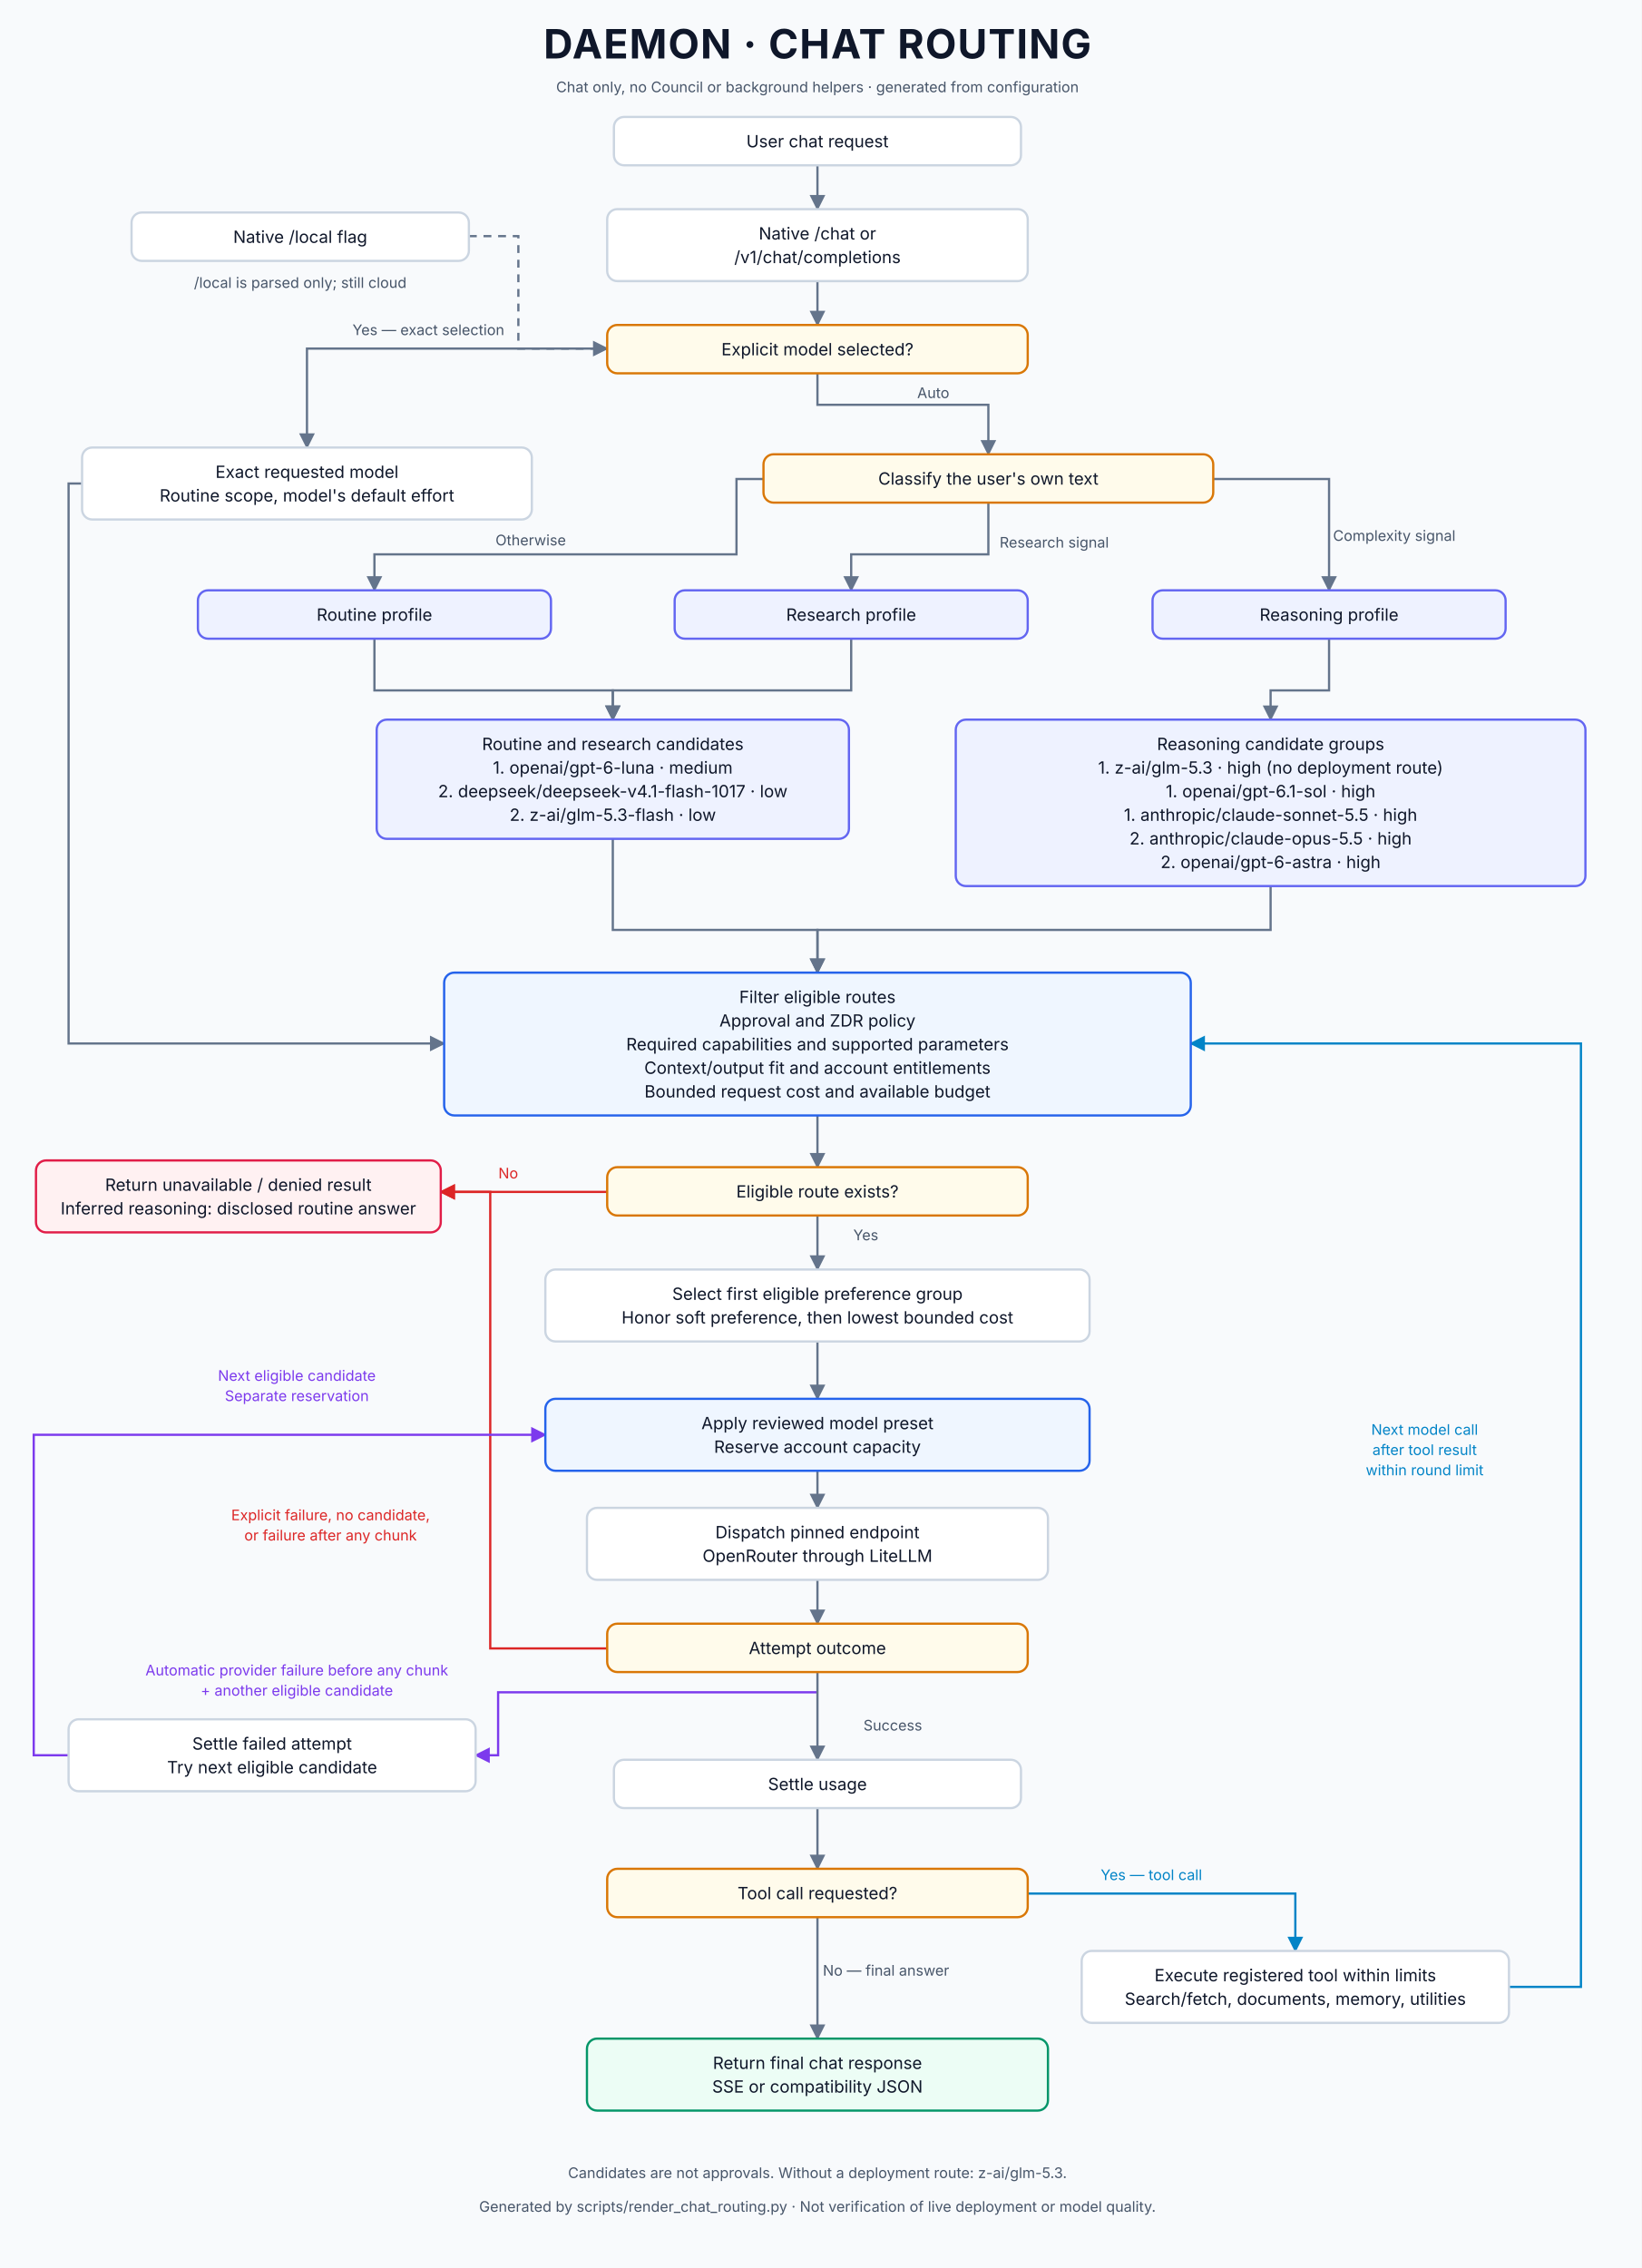
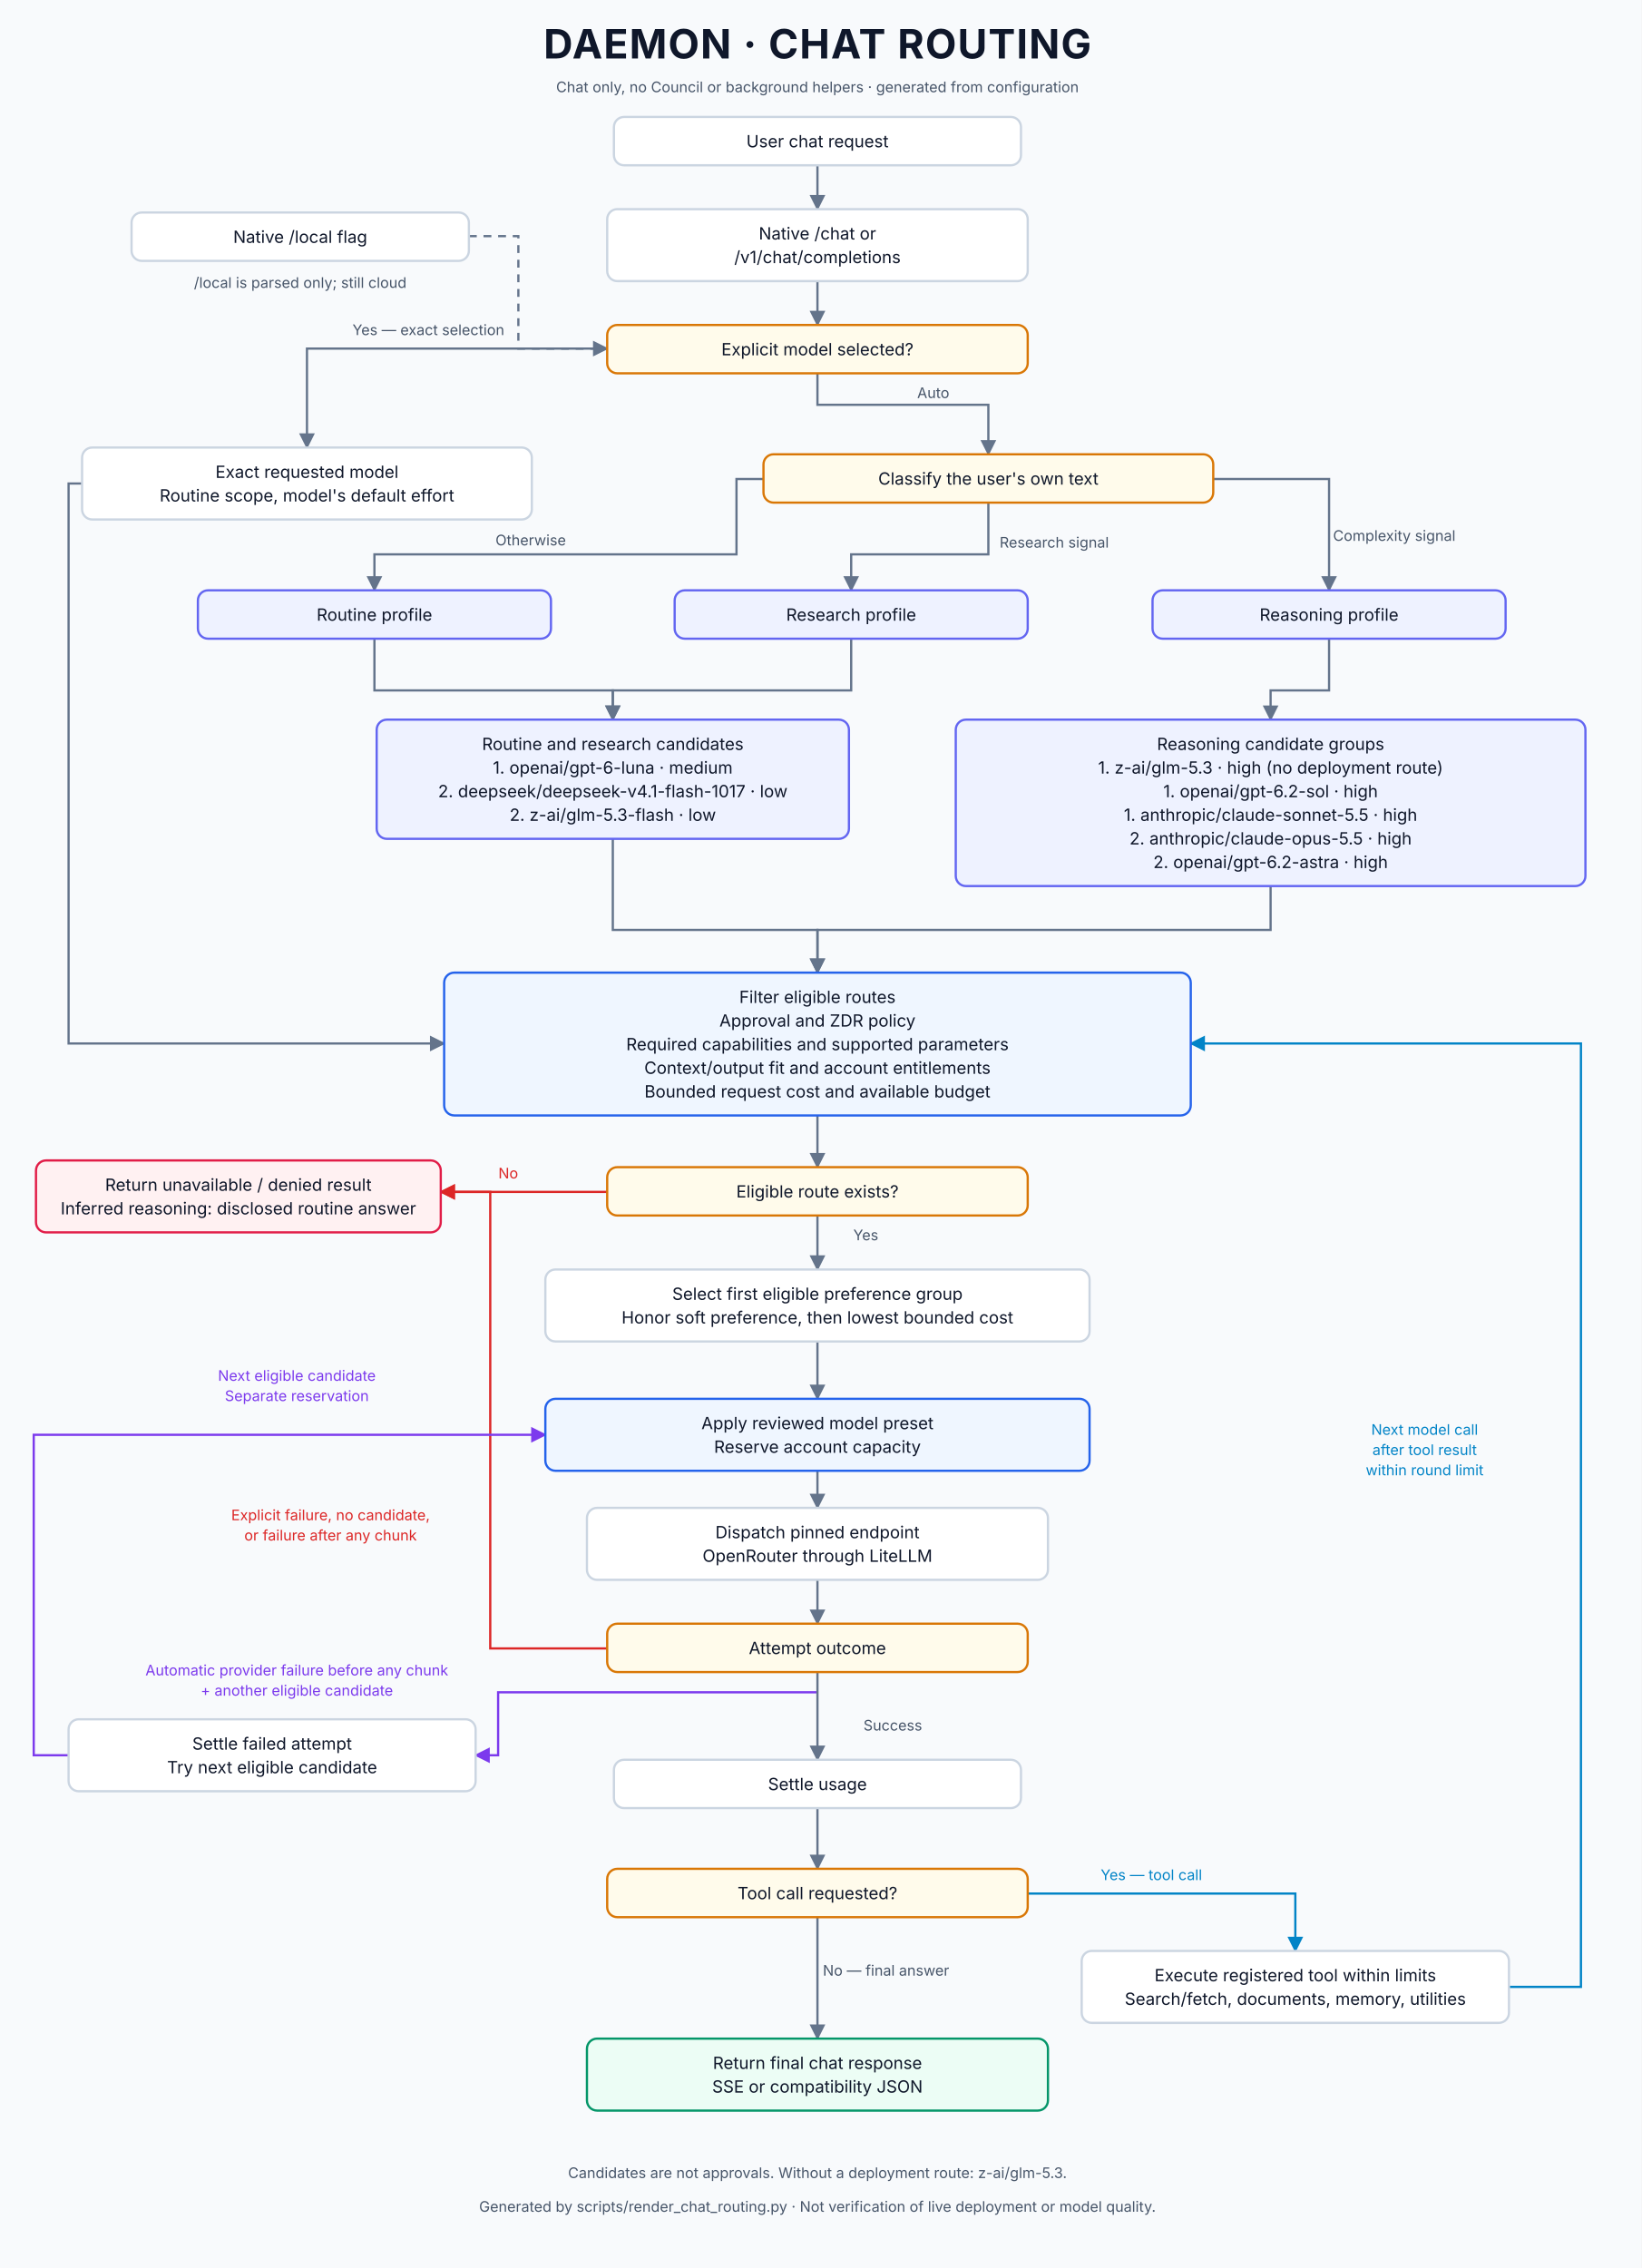
<svg xmlns="http://www.w3.org/2000/svg" viewBox="0 0 1460 2017" width="1460" height="2017" font-family="Inter, 'Segoe UI', Helvetica, Arial, sans-serif" role="img" aria-label="Daemon chat routing">
  <defs>
    <marker id="a-grey" viewBox="0 0 10 10" refX="9" refY="5" markerWidth="7" markerHeight="7" orient="auto-start-reverse">
      <path d="M0,0 L10,5 L0,10 z" fill="#64748b" />
    </marker>
    <marker id="a-red" viewBox="0 0 10 10" refX="9" refY="5" markerWidth="7" markerHeight="7" orient="auto-start-reverse">
      <path d="M0,0 L10,5 L0,10 z" fill="#dc2626" />
    </marker>
    <marker id="a-violet" viewBox="0 0 10 10" refX="9" refY="5" markerWidth="7" markerHeight="7" orient="auto-start-reverse">
      <path d="M0,0 L10,5 L0,10 z" fill="#7c3aed" />
    </marker>
    <marker id="a-blue" viewBox="0 0 10 10" refX="9" refY="5" markerWidth="7" markerHeight="7" orient="auto-start-reverse">
      <path d="M0,0 L10,5 L0,10 z" fill="#0284c7" />
    </marker>
  </defs>
  <rect width="1460" height="2017" fill="#f8fafc" />
  <text x="727" y="52" text-anchor="middle" font-size="36" font-weight="700" fill="#0f172a" letter-spacing="1">DAEMON · CHAT ROUTING</text>
  <text x="727" y="82" text-anchor="middle" font-size="13" fill="#475569">Chat only, no Council or background helpers · generated from configuration</text>
  <polyline points="727,147 727,186" fill="none" stroke="#64748b" stroke-width="2" marker-end="url(#a-grey)" />
  <polyline points="727,250 727,289" fill="none" stroke="#64748b" stroke-width="2" marker-end="url(#a-grey)" />
  <polyline points="417,210 461,210 461,310 540,310" fill="none" stroke="#64748b" stroke-width="2" stroke-dasharray="7 6" marker-end="url(#a-grey)" />
  <text x="267" y="256" text-anchor="middle" font-size="13" fill="#475569">/local is parsed only; still cloud</text>
  <polyline points="540,310 273,310 273,398" fill="none" stroke="#64748b" stroke-width="2" marker-end="url(#a-grey)" />
  <text x="381" y="298" text-anchor="middle" font-size="13" fill="#475569">Yes — exact selection</text>
  <polyline points="727,332 727,360 879,360 879,404" fill="none" stroke="#64748b" stroke-width="2" marker-end="url(#a-grey)" />
  <text x="830" y="354" text-anchor="middle" font-size="13" fill="#475569">Auto</text>
  <polyline points="679,426 655,426 655,493 333,493 333,525" fill="none" stroke="#64748b" stroke-width="2" marker-end="url(#a-grey)" />
  <text x="472" y="485" text-anchor="middle" font-size="13" fill="#475569">Otherwise</text>
  <polyline points="879,447 879,493 757,493 757,525" fill="none" stroke="#64748b" stroke-width="2" marker-end="url(#a-grey)" />
  <text x="889" y="487" text-anchor="start" font-size="13" fill="#475569">Research signal</text>
  <polyline points="1079,426 1182,426 1182,525" fill="none" stroke="#64748b" stroke-width="2" marker-end="url(#a-grey)" />
  <text x="1240" y="481" text-anchor="middle" font-size="13" fill="#475569">Complexity signal</text>
  <polyline points="333,568 333,614 545,614 545,640" fill="none" stroke="#64748b" stroke-width="2" marker-end="url(#a-grey)" />
  <polyline points="757,568 757,614 545,614 545,640" fill="none" stroke="#64748b" stroke-width="2" marker-end="url(#a-grey)" />
  <polyline points="545,746 545,827 727,827 727,865" fill="none" stroke="#64748b" stroke-width="2" marker-end="url(#a-grey)" />
  <polyline points="1182,568 1182,614 1130,614 1130,640" fill="none" stroke="#64748b" stroke-width="2" marker-end="url(#a-grey)" />
  <polyline points="1130,788 1130,827 727,827 727,865" fill="none" stroke="#64748b" stroke-width="2" marker-end="url(#a-grey)" />
  <polyline points="97,430 61,430 61,928 395,928" fill="none" stroke="#64748b" stroke-width="2" marker-end="url(#a-grey)" />
  <polyline points="727,992 727,1038" fill="none" stroke="#64748b" stroke-width="2" marker-end="url(#a-grey)" />
  <polyline points="540,1060 392,1060" fill="none" stroke="#dc2626" stroke-width="2" marker-end="url(#a-red)" />
  <text x="452" y="1048" text-anchor="middle" font-size="13" fill="#dc2626">No</text>
  <polyline points="727,1081 727,1129" fill="none" stroke="#64748b" stroke-width="2" marker-end="url(#a-grey)" />
  <text x="770" y="1103" text-anchor="middle" font-size="13" fill="#475569">Yes</text>
  <polyline points="727,1193 727,1244" fill="none" stroke="#64748b" stroke-width="2" marker-end="url(#a-grey)" />
  <polyline points="727,1308 727,1341" fill="none" stroke="#64748b" stroke-width="2" marker-end="url(#a-grey)" />
  <polyline points="727,1405 727,1444" fill="none" stroke="#64748b" stroke-width="2" marker-end="url(#a-grey)" />
  <polyline points="540,1466 436,1466 436,1060 392,1060" fill="none" stroke="#dc2626" stroke-width="2" marker-end="url(#a-red)" />
  <text x="294" y="1352" text-anchor="middle" font-size="13" fill="#dc2626">Explicit failure, no candidate,</text>
  <text x="294" y="1370" text-anchor="middle" font-size="13" fill="#dc2626">or failure after any chunk</text>
  <polyline points="727,1505 443,1505 443,1561 423,1561" fill="none" stroke="#7c3aed" stroke-width="2" marker-end="url(#a-violet)" />
  <text x="264" y="1490" text-anchor="middle" font-size="13" fill="#7c3aed">Automatic provider failure before any chunk</text>
  <text x="264" y="1508" text-anchor="middle" font-size="13" fill="#7c3aed">+ another eligible candidate</text>
  <polyline points="61,1561 30,1561 30,1276 485,1276" fill="none" stroke="#7c3aed" stroke-width="2" marker-end="url(#a-violet)" />
  <text x="264" y="1228" text-anchor="middle" font-size="13" fill="#7c3aed">Next eligible candidate</text>
  <text x="264" y="1246" text-anchor="middle" font-size="13" fill="#7c3aed">Separate reservation</text>
  <polyline points="727,1487 727,1565" fill="none" stroke="#64748b" stroke-width="2" marker-end="url(#a-grey)" />
  <text x="794" y="1539" text-anchor="middle" font-size="13" fill="#475569">Success</text>
  <polyline points="727,1608 727,1662" fill="none" stroke="#64748b" stroke-width="2" marker-end="url(#a-grey)" />
  <polyline points="914,1684 1152,1684 1152,1735" fill="none" stroke="#0284c7" stroke-width="2" marker-end="url(#a-blue)" />
  <text x="1024" y="1672" text-anchor="middle" font-size="13" fill="#0284c7">Yes — tool call</text>
  <polyline points="1342,1767 1406,1767 1406,928 1059,928" fill="none" stroke="#0284c7" stroke-width="2" marker-end="url(#a-blue)" />
  <text x="1267" y="1276" text-anchor="middle" font-size="13" fill="#0284c7">Next model call</text>
  <text x="1267" y="1294" text-anchor="middle" font-size="13" fill="#0284c7">after tool result</text>
  <text x="1267" y="1312" text-anchor="middle" font-size="13" fill="#0284c7">within round limit</text>
  <polyline points="727,1705 727,1813" fill="none" stroke="#64748b" stroke-width="2" marker-end="url(#a-grey)" />
  <text x="788" y="1757" text-anchor="middle" font-size="13" fill="#475569">No — final answer</text>
  <rect x="546" y="104" width="362" height="43" rx="9" fill="#ffffff" stroke="#cbd5e1" stroke-width="2" />
  <text x="727" y="131" text-anchor="middle" font-size="15" fill="#0f172a">User chat request</text>
  <rect x="540" y="186" width="374" height="64" rx="9" fill="#ffffff" stroke="#cbd5e1" stroke-width="2" />
  <text x="727" y="213" text-anchor="middle" font-size="15" fill="#0f172a">Native /chat or</text>
  <text x="727" y="234" text-anchor="middle" font-size="15" fill="#0f172a">/v1/chat/completions</text>
  <rect x="117" y="189" width="300" height="43" rx="9" fill="#ffffff" stroke="#cbd5e1" stroke-width="2" />
  <text x="267" y="216" text-anchor="middle" font-size="15" fill="#0f172a">Native /local flag</text>
  <rect x="540" y="289" width="374" height="43" rx="9" fill="#fffbeb" stroke="#d97706" stroke-width="2" />
  <text x="727" y="316" text-anchor="middle" font-size="15" fill="#0f172a">Explicit model selected?</text>
  <rect x="73" y="398" width="400" height="64" rx="9" fill="#ffffff" stroke="#cbd5e1" stroke-width="2" />
  <text x="273" y="425" text-anchor="middle" font-size="15" fill="#0f172a">Exact requested model</text>
  <text x="273" y="446" text-anchor="middle" font-size="15" fill="#0f172a">Routine scope, model's default effort</text>
  <rect x="679" y="404" width="400" height="43" rx="9" fill="#fffbeb" stroke="#d97706" stroke-width="2" />
  <text x="879" y="431" text-anchor="middle" font-size="15" fill="#0f172a">Classify the user's own text</text>
  <rect x="176" y="525" width="314" height="43" rx="9" fill="#eef2ff" stroke="#6366f1" stroke-width="2" />
  <text x="333" y="552" text-anchor="middle" font-size="15" fill="#0f172a">Routine profile</text>
  <rect x="600" y="525" width="314" height="43" rx="9" fill="#eef2ff" stroke="#6366f1" stroke-width="2" />
  <text x="757" y="552" text-anchor="middle" font-size="15" fill="#0f172a">Research profile</text>
  <rect x="1025" y="525" width="314" height="43" rx="9" fill="#eef2ff" stroke="#6366f1" stroke-width="2" />
  <text x="1182" y="552" text-anchor="middle" font-size="15" fill="#0f172a">Reasoning profile</text>
  <rect x="335" y="640" width="420" height="106" rx="9" fill="#eef2ff" stroke="#6366f1" stroke-width="2" />
  <text x="545" y="667" text-anchor="middle" font-size="15" fill="#0f172a">Routine and research candidates</text>
  <text x="545" y="688" text-anchor="middle" font-size="15" fill="#0f172a">1. openai/gpt-6-luna · medium</text>
  <text x="545" y="709" text-anchor="middle" font-size="15" fill="#0f172a">2. deepseek/deepseek-v4.1-flash-1017 · low</text>
  <text x="545" y="730" text-anchor="middle" font-size="15" fill="#0f172a">2. z-ai/glm-5.3-flash · low</text>
  <rect x="850" y="640" width="560" height="148" rx="9" fill="#eef2ff" stroke="#6366f1" stroke-width="2" />
  <text x="1130" y="667" text-anchor="middle" font-size="15" fill="#0f172a">Reasoning candidate groups</text>
  <text x="1130" y="688" text-anchor="middle" font-size="15" fill="#0f172a">1. z-ai/glm-5.3 · high (no deployment route)</text>
-   <text x="1130" y="709" text-anchor="middle" font-size="15" fill="#0f172a">1. openai/gpt-6.1-sol · high</text>
+   <text x="1130" y="709" text-anchor="middle" font-size="15" fill="#0f172a">1. openai/gpt-6.2-sol · high</text>
  <text x="1130" y="730" text-anchor="middle" font-size="15" fill="#0f172a">1. anthropic/claude-sonnet-5.5 · high</text>
  <text x="1130" y="751" text-anchor="middle" font-size="15" fill="#0f172a">2. anthropic/claude-opus-5.5 · high</text>
-   <text x="1130" y="772" text-anchor="middle" font-size="15" fill="#0f172a">2. openai/gpt-6-astra · high</text>
+   <text x="1130" y="772" text-anchor="middle" font-size="15" fill="#0f172a">2. openai/gpt-6.2-astra · high</text>
  <rect x="395" y="865" width="664" height="127" rx="9" fill="#eff6ff" stroke="#2563eb" stroke-width="2" />
  <text x="727" y="892" text-anchor="middle" font-size="15" fill="#0f172a">Filter eligible routes</text>
  <text x="727" y="913" text-anchor="middle" font-size="15" fill="#0f172a">Approval and ZDR policy</text>
  <text x="727" y="934" text-anchor="middle" font-size="15" fill="#0f172a">Required capabilities and supported parameters</text>
  <text x="727" y="955" text-anchor="middle" font-size="15" fill="#0f172a">Context/output fit and account entitlements</text>
  <text x="727" y="976" text-anchor="middle" font-size="15" fill="#0f172a">Bounded request cost and available budget</text>
  <rect x="540" y="1038" width="374" height="43" rx="9" fill="#fffbeb" stroke="#d97706" stroke-width="2" />
  <text x="727" y="1065" text-anchor="middle" font-size="15" fill="#0f172a">Eligible route exists?</text>
  <rect x="32" y="1032" width="360" height="64" rx="9" fill="#fff1f2" stroke="#e11d48" stroke-width="2" />
  <text x="212" y="1059" text-anchor="middle" font-size="15" fill="#0f172a">Return unavailable / denied result</text>
  <text x="212" y="1080" text-anchor="middle" font-size="15" fill="#0f172a">Inferred reasoning: disclosed routine answer</text>
  <rect x="485" y="1129" width="484" height="64" rx="9" fill="#ffffff" stroke="#cbd5e1" stroke-width="2" />
  <text x="727" y="1156" text-anchor="middle" font-size="15" fill="#0f172a">Select first eligible preference group</text>
  <text x="727" y="1177" text-anchor="middle" font-size="15" fill="#0f172a">Honor soft preference, then lowest bounded cost</text>
  <rect x="485" y="1244" width="484" height="64" rx="9" fill="#eff6ff" stroke="#2563eb" stroke-width="2" />
  <text x="727" y="1271" text-anchor="middle" font-size="15" fill="#0f172a">Apply reviewed model preset</text>
  <text x="727" y="1292" text-anchor="middle" font-size="15" fill="#0f172a">Reserve account capacity</text>
  <rect x="522" y="1341" width="410" height="64" rx="9" fill="#ffffff" stroke="#cbd5e1" stroke-width="2" />
  <text x="727" y="1368" text-anchor="middle" font-size="15" fill="#0f172a">Dispatch pinned endpoint</text>
  <text x="727" y="1389" text-anchor="middle" font-size="15" fill="#0f172a">OpenRouter through LiteLLM</text>
  <rect x="540" y="1444" width="374" height="43" rx="9" fill="#fffbeb" stroke="#d97706" stroke-width="2" />
  <text x="727" y="1471" text-anchor="middle" font-size="15" fill="#0f172a">Attempt outcome</text>
  <rect x="61" y="1529" width="362" height="64" rx="9" fill="#ffffff" stroke="#cbd5e1" stroke-width="2" />
  <text x="242" y="1556" text-anchor="middle" font-size="15" fill="#0f172a">Settle failed attempt</text>
  <text x="242" y="1577" text-anchor="middle" font-size="15" fill="#0f172a">Try next eligible candidate</text>
  <rect x="546" y="1565" width="362" height="43" rx="9" fill="#ffffff" stroke="#cbd5e1" stroke-width="2" />
  <text x="727" y="1592" text-anchor="middle" font-size="15" fill="#0f172a">Settle usage</text>
  <rect x="540" y="1662" width="374" height="43" rx="9" fill="#fffbeb" stroke="#d97706" stroke-width="2" />
  <text x="727" y="1689" text-anchor="middle" font-size="15" fill="#0f172a">Tool call requested?</text>
  <rect x="962" y="1735" width="380" height="64" rx="9" fill="#ffffff" stroke="#cbd5e1" stroke-width="2" />
  <text x="1152" y="1762" text-anchor="middle" font-size="15" fill="#0f172a">Execute registered tool within limits</text>
  <text x="1152" y="1783" text-anchor="middle" font-size="15" fill="#0f172a">Search/fetch, documents, memory, utilities</text>
  <rect x="522" y="1813" width="410" height="64" rx="9" fill="#ecfdf5" stroke="#059669" stroke-width="2" />
  <text x="727" y="1840" text-anchor="middle" font-size="15" fill="#0f172a">Return final chat response</text>
  <text x="727" y="1861" text-anchor="middle" font-size="15" fill="#0f172a">SSE or compatibility JSON</text>
  <text x="727" y="1937" text-anchor="middle" font-size="13" fill="#475569">Candidates are not approvals. Without a deployment route: z-ai/glm-5.3.</text>
  <text x="727" y="1967" text-anchor="middle" font-size="13" fill="#475569">Generated by scripts/render_chat_routing.py · Not verification of live deployment or model quality.</text>
</svg>
